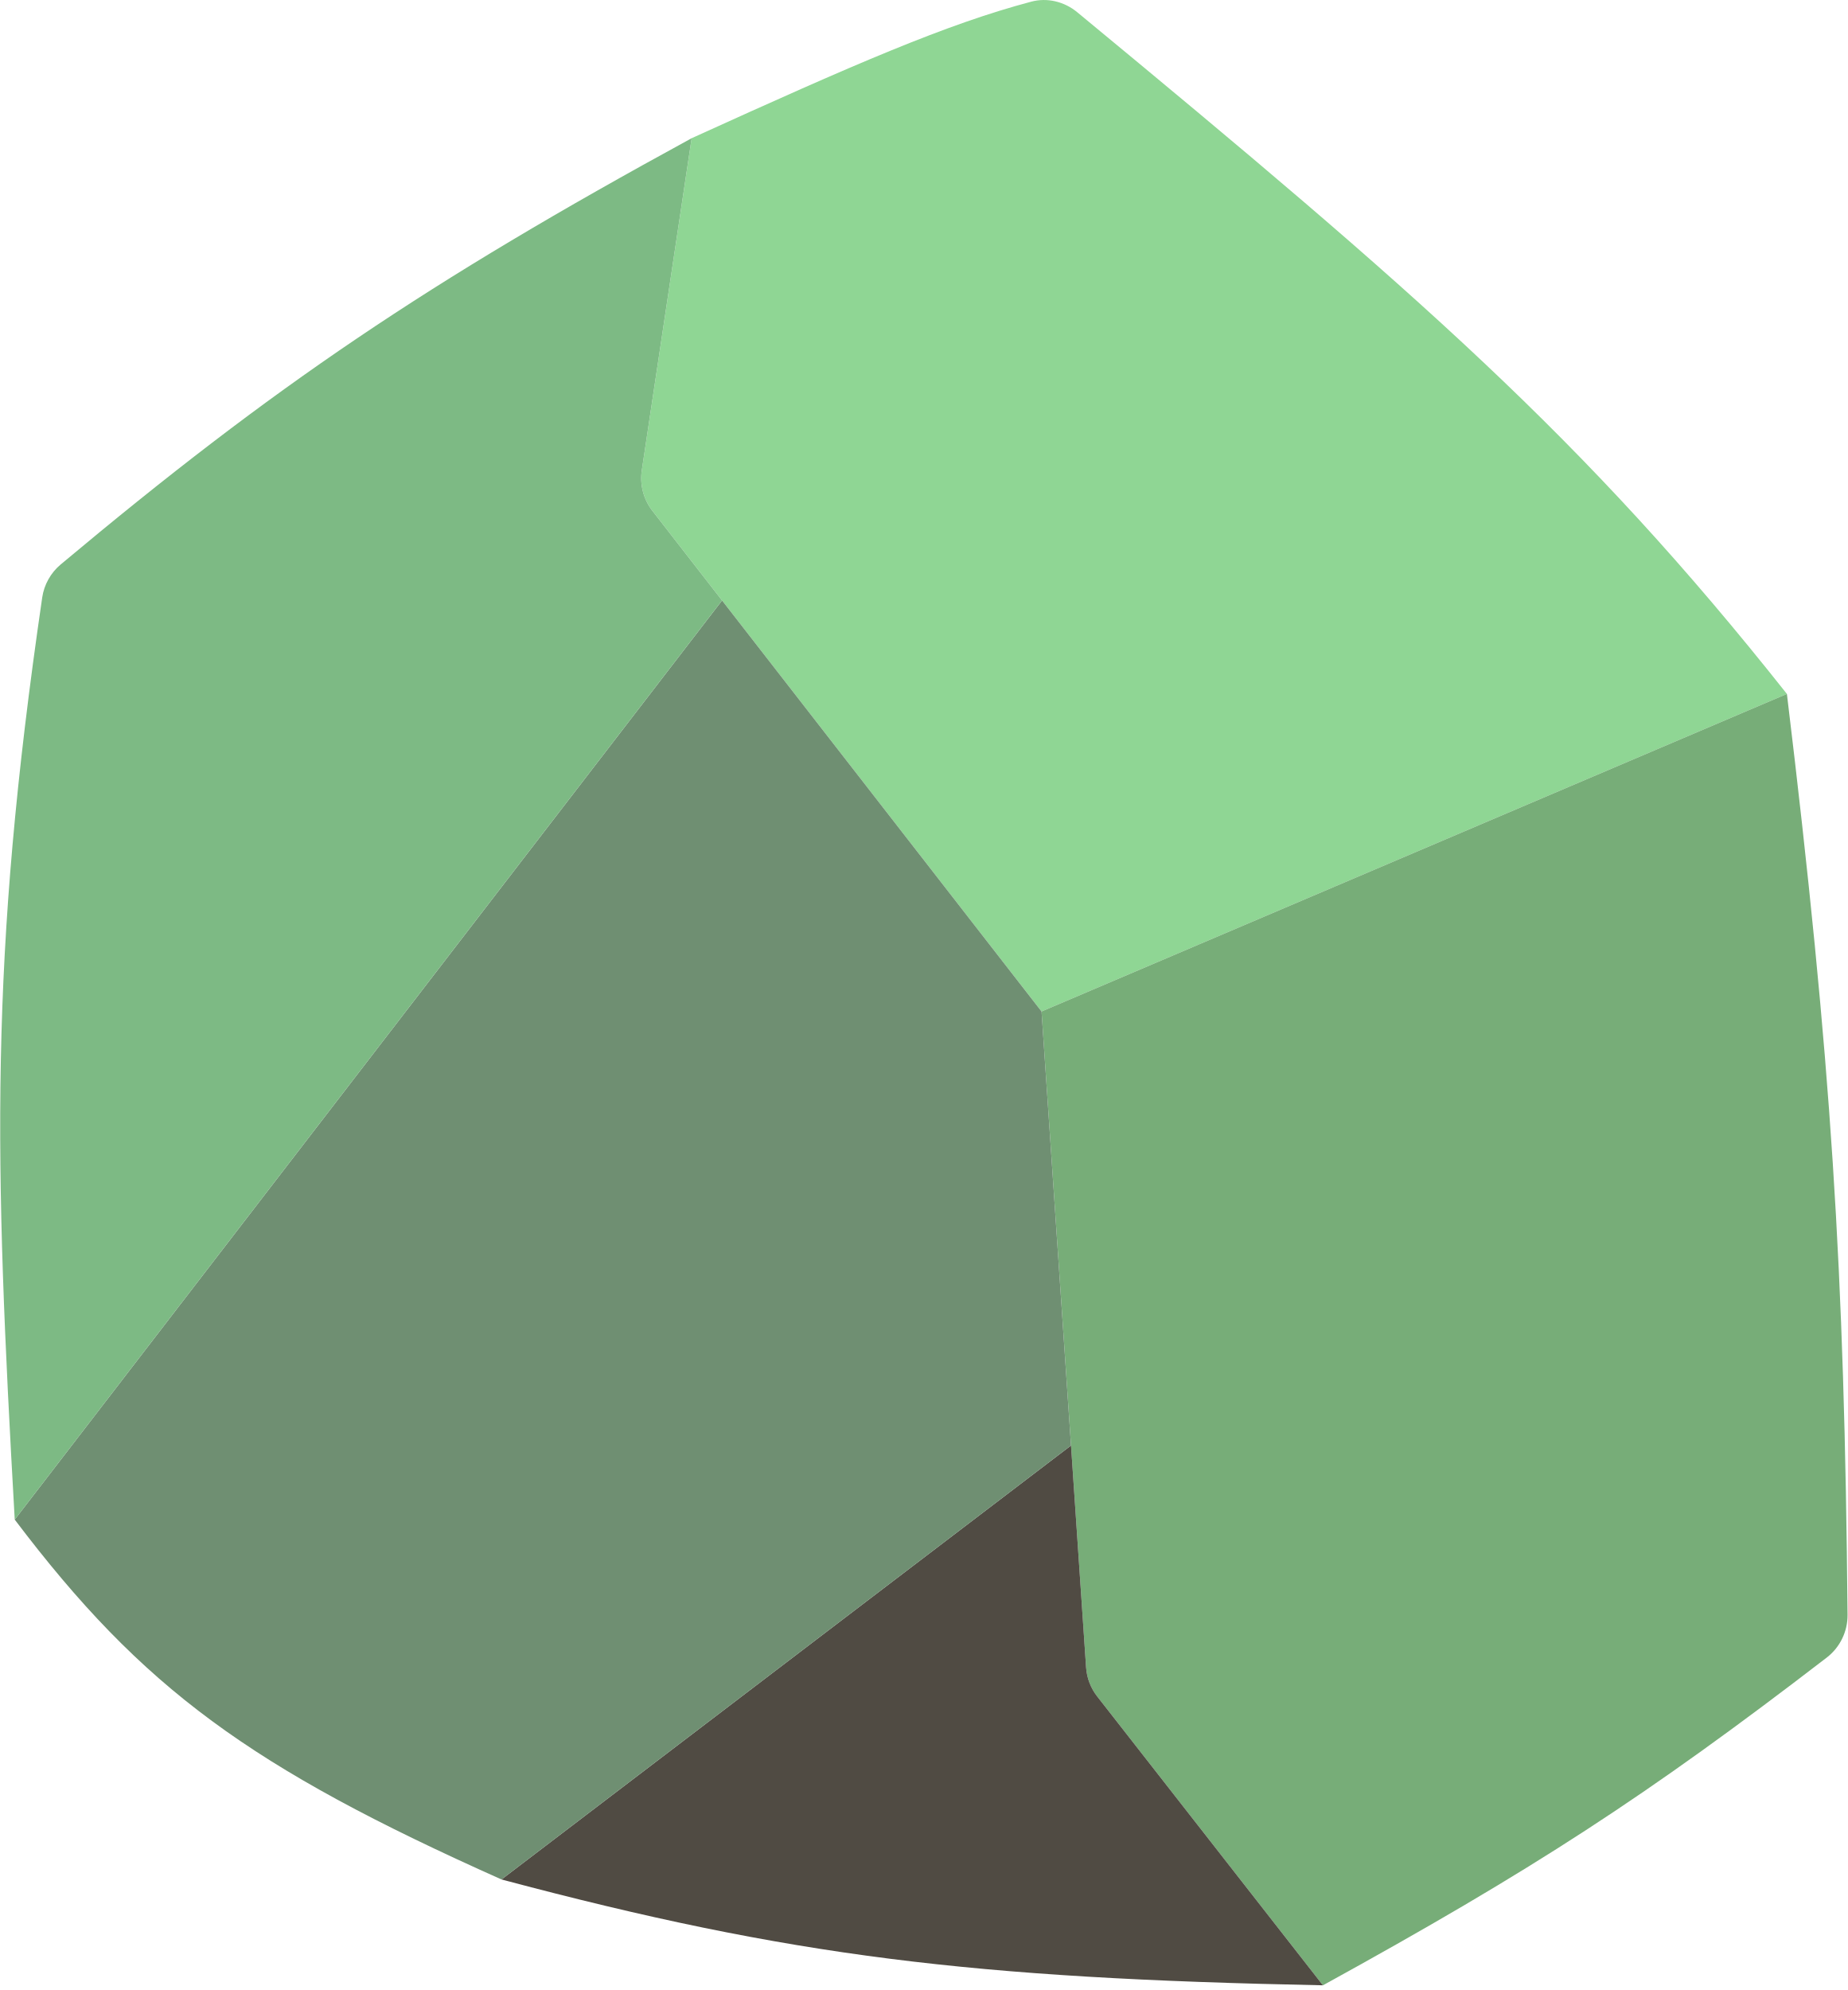
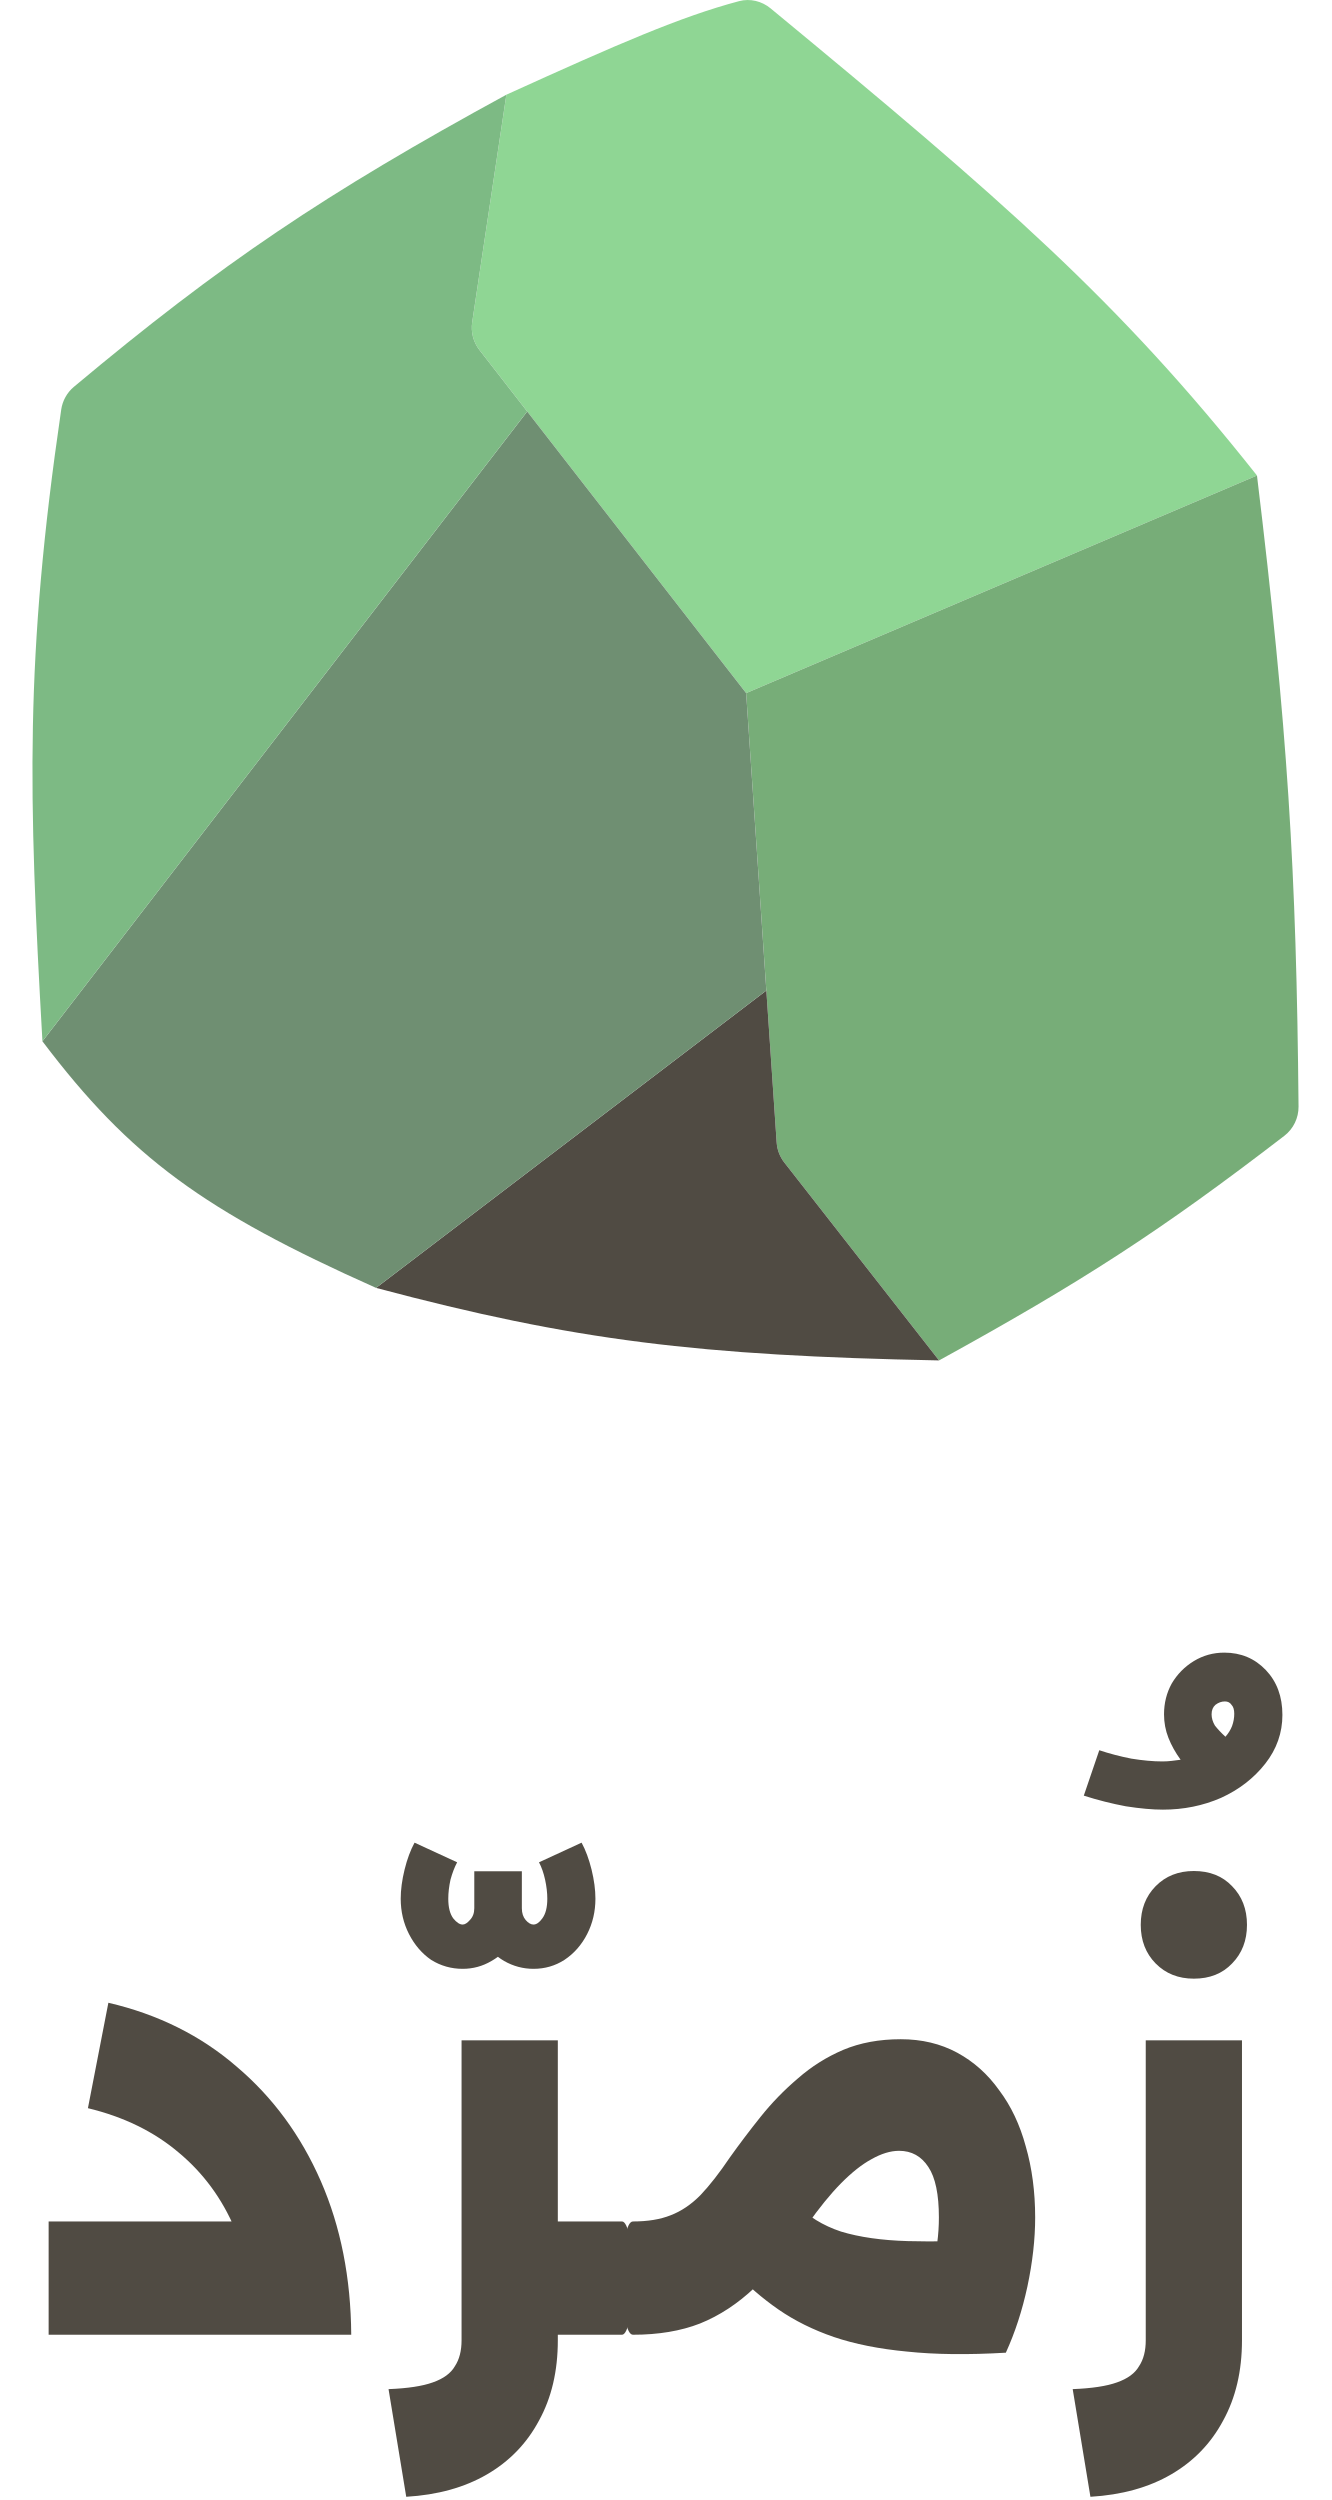
- <svg xmlns="http://www.w3.org/2000/svg" width="39" height="42" viewBox="0 0 39 42" fill="none">
-   <path d="M37.72 14.646L21.986 21.348L15.242 12.673L13.772 10.782C13.583 10.539 13.502 10.229 13.548 9.925L14.6 2.917C18.065 1.342 19.981 0.51 21.769 0.035C22.107 -0.055 22.467 0.034 22.737 0.256C29.913 6.182 33.439 9.242 37.72 14.646Z" fill="#8FD694" />
-   <path d="M21.986 21.348L37.72 14.646C38.661 22.431 38.934 26.782 39 34.083C39.003 34.433 38.841 34.768 38.563 34.982C34.75 37.915 32.341 39.473 27.926 41.901L23.162 35.806C23.023 35.629 22.941 35.414 22.926 35.19L22.608 30.508L21.986 21.348Z" fill="#77AD78" />
-   <path d="M27.926 41.901C20.533 41.753 16.708 41.297 10.586 39.667L22.608 30.508L22.926 35.19C22.941 35.414 23.023 35.629 23.162 35.806L27.926 41.901Z" fill="#504B43" />
-   <path d="M15.242 12.673L21.986 21.348L22.608 30.508L10.586 39.667C5.284 37.3 3.013 35.645 0.311 32.072L15.242 12.673Z" fill="#6F8F72" />
-   <path d="M14.6 2.917L13.548 9.925C13.502 10.229 13.583 10.539 13.772 10.782L15.242 12.673L0.311 32.072C-0.12 24.46 -0.233 20.294 0.891 12.611C0.93 12.341 1.07 12.091 1.279 11.915C5.794 8.135 9.015 5.962 14.6 2.917Z" fill="#7DBA84" />
+ <svg xmlns="http://www.w3.org/2000/svg" width="41" height="77" viewBox="0 0 41 77" fill="none">
+   <path d="M38.715 14.646L22.981 21.348L16.238 12.673L14.768 10.782C14.579 10.539 14.498 10.229 14.543 9.925L15.596 2.917C19.06 1.342 20.977 0.51 22.765 0.035C23.102 -0.055 23.463 0.034 23.732 0.256C30.908 6.182 34.435 9.242 38.715 14.646Z" fill="#8FD694" />
+   <path d="M22.981 21.348L38.715 14.646C39.656 22.431 39.93 26.782 39.995 34.083C39.998 34.433 39.837 34.768 39.559 34.982C35.745 37.915 33.337 39.473 28.922 41.901L24.157 35.806C24.019 35.629 23.936 35.414 23.921 35.19L23.603 30.508L22.981 21.348Z" fill="#77AD78" />
+   <path d="M28.922 41.901C21.529 41.753 17.703 41.297 11.582 39.667L23.603 30.508L23.921 35.19C23.936 35.414 24.019 35.629 24.157 35.806L28.922 41.901Z" fill="#504B43" />
+   <path d="M16.238 12.673L22.981 21.348L23.603 30.508L11.582 39.667C6.279 37.3 4.009 35.645 1.307 32.072L16.238 12.673Z" fill="#6F8F72" />
+   <path d="M15.596 2.917L14.543 9.925C14.498 10.229 14.579 10.539 14.768 10.782L16.238 12.673L1.307 32.072C0.876 24.46 0.762 20.294 1.886 12.611C1.926 12.341 2.065 12.091 2.275 11.915C6.789 8.135 10.01 5.962 15.596 2.917Z" fill="#7DBA84" />
+   <path d="M7.853 71.91C7.842 70.689 7.637 69.607 7.24 68.663C6.842 67.719 6.263 66.93 5.502 66.297C4.741 65.652 3.809 65.197 2.708 64.932L3.338 61.685C4.871 62.042 6.189 62.699 7.291 63.654C8.404 64.598 9.267 65.773 9.881 67.178C10.494 68.582 10.806 70.16 10.818 71.91H7.853ZM1.498 71.91V68.421H9.727V71.91H1.498Z" fill="#504B43" />
+   <path d="M16.431 60.64C16.113 60.64 15.812 60.56 15.528 60.399C15.255 60.237 15.034 60.024 14.863 59.76C14.693 59.495 14.608 59.207 14.608 58.896V57.635H16.073V58.775C16.073 58.925 16.113 59.046 16.192 59.138C16.272 59.23 16.352 59.276 16.431 59.276C16.522 59.276 16.613 59.213 16.704 59.086C16.806 58.948 16.857 58.746 16.857 58.481C16.857 58.297 16.834 58.102 16.789 57.894C16.743 57.687 16.681 57.508 16.601 57.359L17.913 56.754C18.038 56.985 18.14 57.261 18.22 57.583C18.299 57.906 18.339 58.205 18.339 58.481C18.339 58.873 18.254 59.236 18.084 59.569C17.913 59.903 17.68 60.168 17.385 60.364C17.101 60.548 16.783 60.64 16.431 60.64ZM14.25 60.64C13.898 60.64 13.574 60.548 13.279 60.364C12.995 60.168 12.768 59.903 12.597 59.569C12.427 59.236 12.342 58.873 12.342 58.481C12.342 58.205 12.382 57.906 12.461 57.583C12.54 57.261 12.643 56.985 12.768 56.754L14.08 57.359C14 57.508 13.932 57.687 13.875 57.894C13.83 58.102 13.807 58.297 13.807 58.481C13.807 58.746 13.858 58.948 13.96 59.086C14.063 59.213 14.159 59.276 14.25 59.276C14.318 59.276 14.392 59.23 14.472 59.138C14.562 59.046 14.608 58.925 14.608 58.775V57.635H16.073V58.896C16.073 59.207 15.988 59.495 15.818 59.76C15.647 60.024 15.42 60.237 15.136 60.399C14.863 60.56 14.568 60.64 14.25 60.64Z" fill="#504B43" />
+   <path d="M16.516 71.91V68.421H19.157V71.91H16.516ZM11.967 73.585C12.558 73.562 13.012 73.493 13.33 73.378C13.659 73.263 13.887 73.096 14.012 72.877C14.148 72.67 14.216 72.405 14.216 72.083V62.843H17.181V72.083C17.181 73.027 16.988 73.85 16.602 74.552C16.227 75.255 15.693 75.808 15 76.211C14.307 76.614 13.478 76.844 12.512 76.901L11.967 73.585ZM19.157 71.91V68.421C19.248 68.421 19.328 68.582 19.396 68.905C19.464 69.216 19.498 69.63 19.498 70.148C19.498 70.678 19.464 71.104 19.396 71.426C19.328 71.749 19.248 71.91 19.157 71.91Z" fill="#504B43" />
+   <path d="M19.496 71.91V68.421C19.95 68.421 20.337 68.358 20.654 68.231C20.984 68.105 21.291 67.897 21.575 67.609C21.859 67.31 22.16 66.924 22.478 66.452C22.773 66.038 23.091 65.617 23.432 65.191C23.773 64.765 24.153 64.374 24.573 64.017C24.994 63.648 25.459 63.355 25.971 63.136C26.493 62.917 27.084 62.808 27.743 62.808C28.39 62.808 28.969 62.946 29.48 63.222C29.992 63.499 30.423 63.885 30.775 64.38C31.139 64.863 31.412 65.439 31.593 66.107C31.786 66.775 31.883 67.506 31.883 68.3C31.883 68.968 31.803 69.676 31.644 70.425C31.485 71.162 31.264 71.841 30.98 72.463L28.117 71.305C28.379 70.845 28.577 70.361 28.714 69.855C28.85 69.337 28.918 68.818 28.918 68.3C28.918 67.586 28.81 67.068 28.595 66.746C28.379 66.412 28.078 66.245 27.691 66.245C27.43 66.245 27.146 66.331 26.84 66.504C26.544 66.665 26.232 66.913 25.902 67.247C25.573 67.581 25.227 68.007 24.863 68.525C24.318 69.319 23.778 69.964 23.244 70.459C22.722 70.954 22.16 71.323 21.558 71.565C20.967 71.795 20.28 71.91 19.496 71.91ZM30.809 68.974L30.98 72.463C29.81 72.532 28.793 72.52 27.93 72.428C27.078 72.347 26.328 72.198 25.681 71.979C25.045 71.76 24.477 71.478 23.977 71.133C23.477 70.787 23.012 70.384 22.58 69.924L24.505 67.868C24.88 68.26 25.346 68.548 25.902 68.732C26.47 68.905 27.158 69.003 27.964 69.026C28.771 69.049 29.719 69.031 30.809 68.974ZM19.496 71.91C19.394 71.91 19.314 71.749 19.257 71.426C19.189 71.104 19.155 70.678 19.155 70.148C19.155 69.63 19.189 69.216 19.257 68.905C19.314 68.582 19.394 68.421 19.496 68.421V71.91Z" fill="#504B43" />
+   <path d="M35.818 55.737C35.499 55.737 35.119 55.703 34.676 55.634C34.244 55.553 33.813 55.444 33.381 55.306L33.858 53.907C34.165 54.01 34.494 54.097 34.846 54.166C35.198 54.223 35.517 54.252 35.8 54.252C35.903 54.252 35.999 54.246 36.09 54.235C36.181 54.223 36.272 54.212 36.363 54.2C36.204 53.981 36.079 53.757 35.988 53.527C35.897 53.296 35.852 53.055 35.852 52.801C35.852 52.456 35.931 52.139 36.09 51.851C36.261 51.563 36.488 51.333 36.772 51.16C37.056 50.988 37.368 50.901 37.709 50.901C38.22 50.901 38.646 51.08 38.987 51.437C39.327 51.794 39.498 52.254 39.498 52.819C39.498 53.371 39.322 53.872 38.97 54.321C38.617 54.77 38.163 55.121 37.606 55.375C37.05 55.617 36.454 55.737 35.818 55.737ZM37.743 53.492C37.834 53.389 37.902 53.279 37.947 53.164C37.993 53.037 38.015 52.911 38.015 52.784C38.015 52.657 37.987 52.565 37.93 52.508C37.885 52.439 37.817 52.404 37.726 52.404C37.624 52.404 37.527 52.439 37.436 52.508C37.357 52.577 37.317 52.675 37.317 52.801C37.317 52.916 37.351 53.032 37.419 53.147C37.499 53.25 37.606 53.365 37.743 53.492Z" fill="#504B43" />
+   <path d="M33.039 73.585C33.63 73.562 34.085 73.493 34.403 73.378C34.732 73.263 34.959 73.096 35.084 72.877C35.221 72.67 35.289 72.405 35.289 72.083V62.843H38.253V72.083C38.253 73.027 38.06 73.85 37.674 74.552C37.299 75.255 36.765 75.808 36.072 76.211C35.38 76.614 34.55 76.844 33.585 76.901L33.039 73.585ZM36.771 60.943C36.294 60.943 35.902 60.787 35.595 60.476C35.289 60.165 35.135 59.768 35.135 59.285C35.135 58.801 35.289 58.404 35.595 58.093C35.902 57.782 36.294 57.627 36.771 57.627C37.259 57.627 37.651 57.782 37.947 58.093C38.253 58.404 38.407 58.801 38.407 59.285C38.407 59.768 38.253 60.165 37.947 60.476C37.651 60.787 37.259 60.943 36.771 60.943Z" fill="#504B43" />
</svg>
